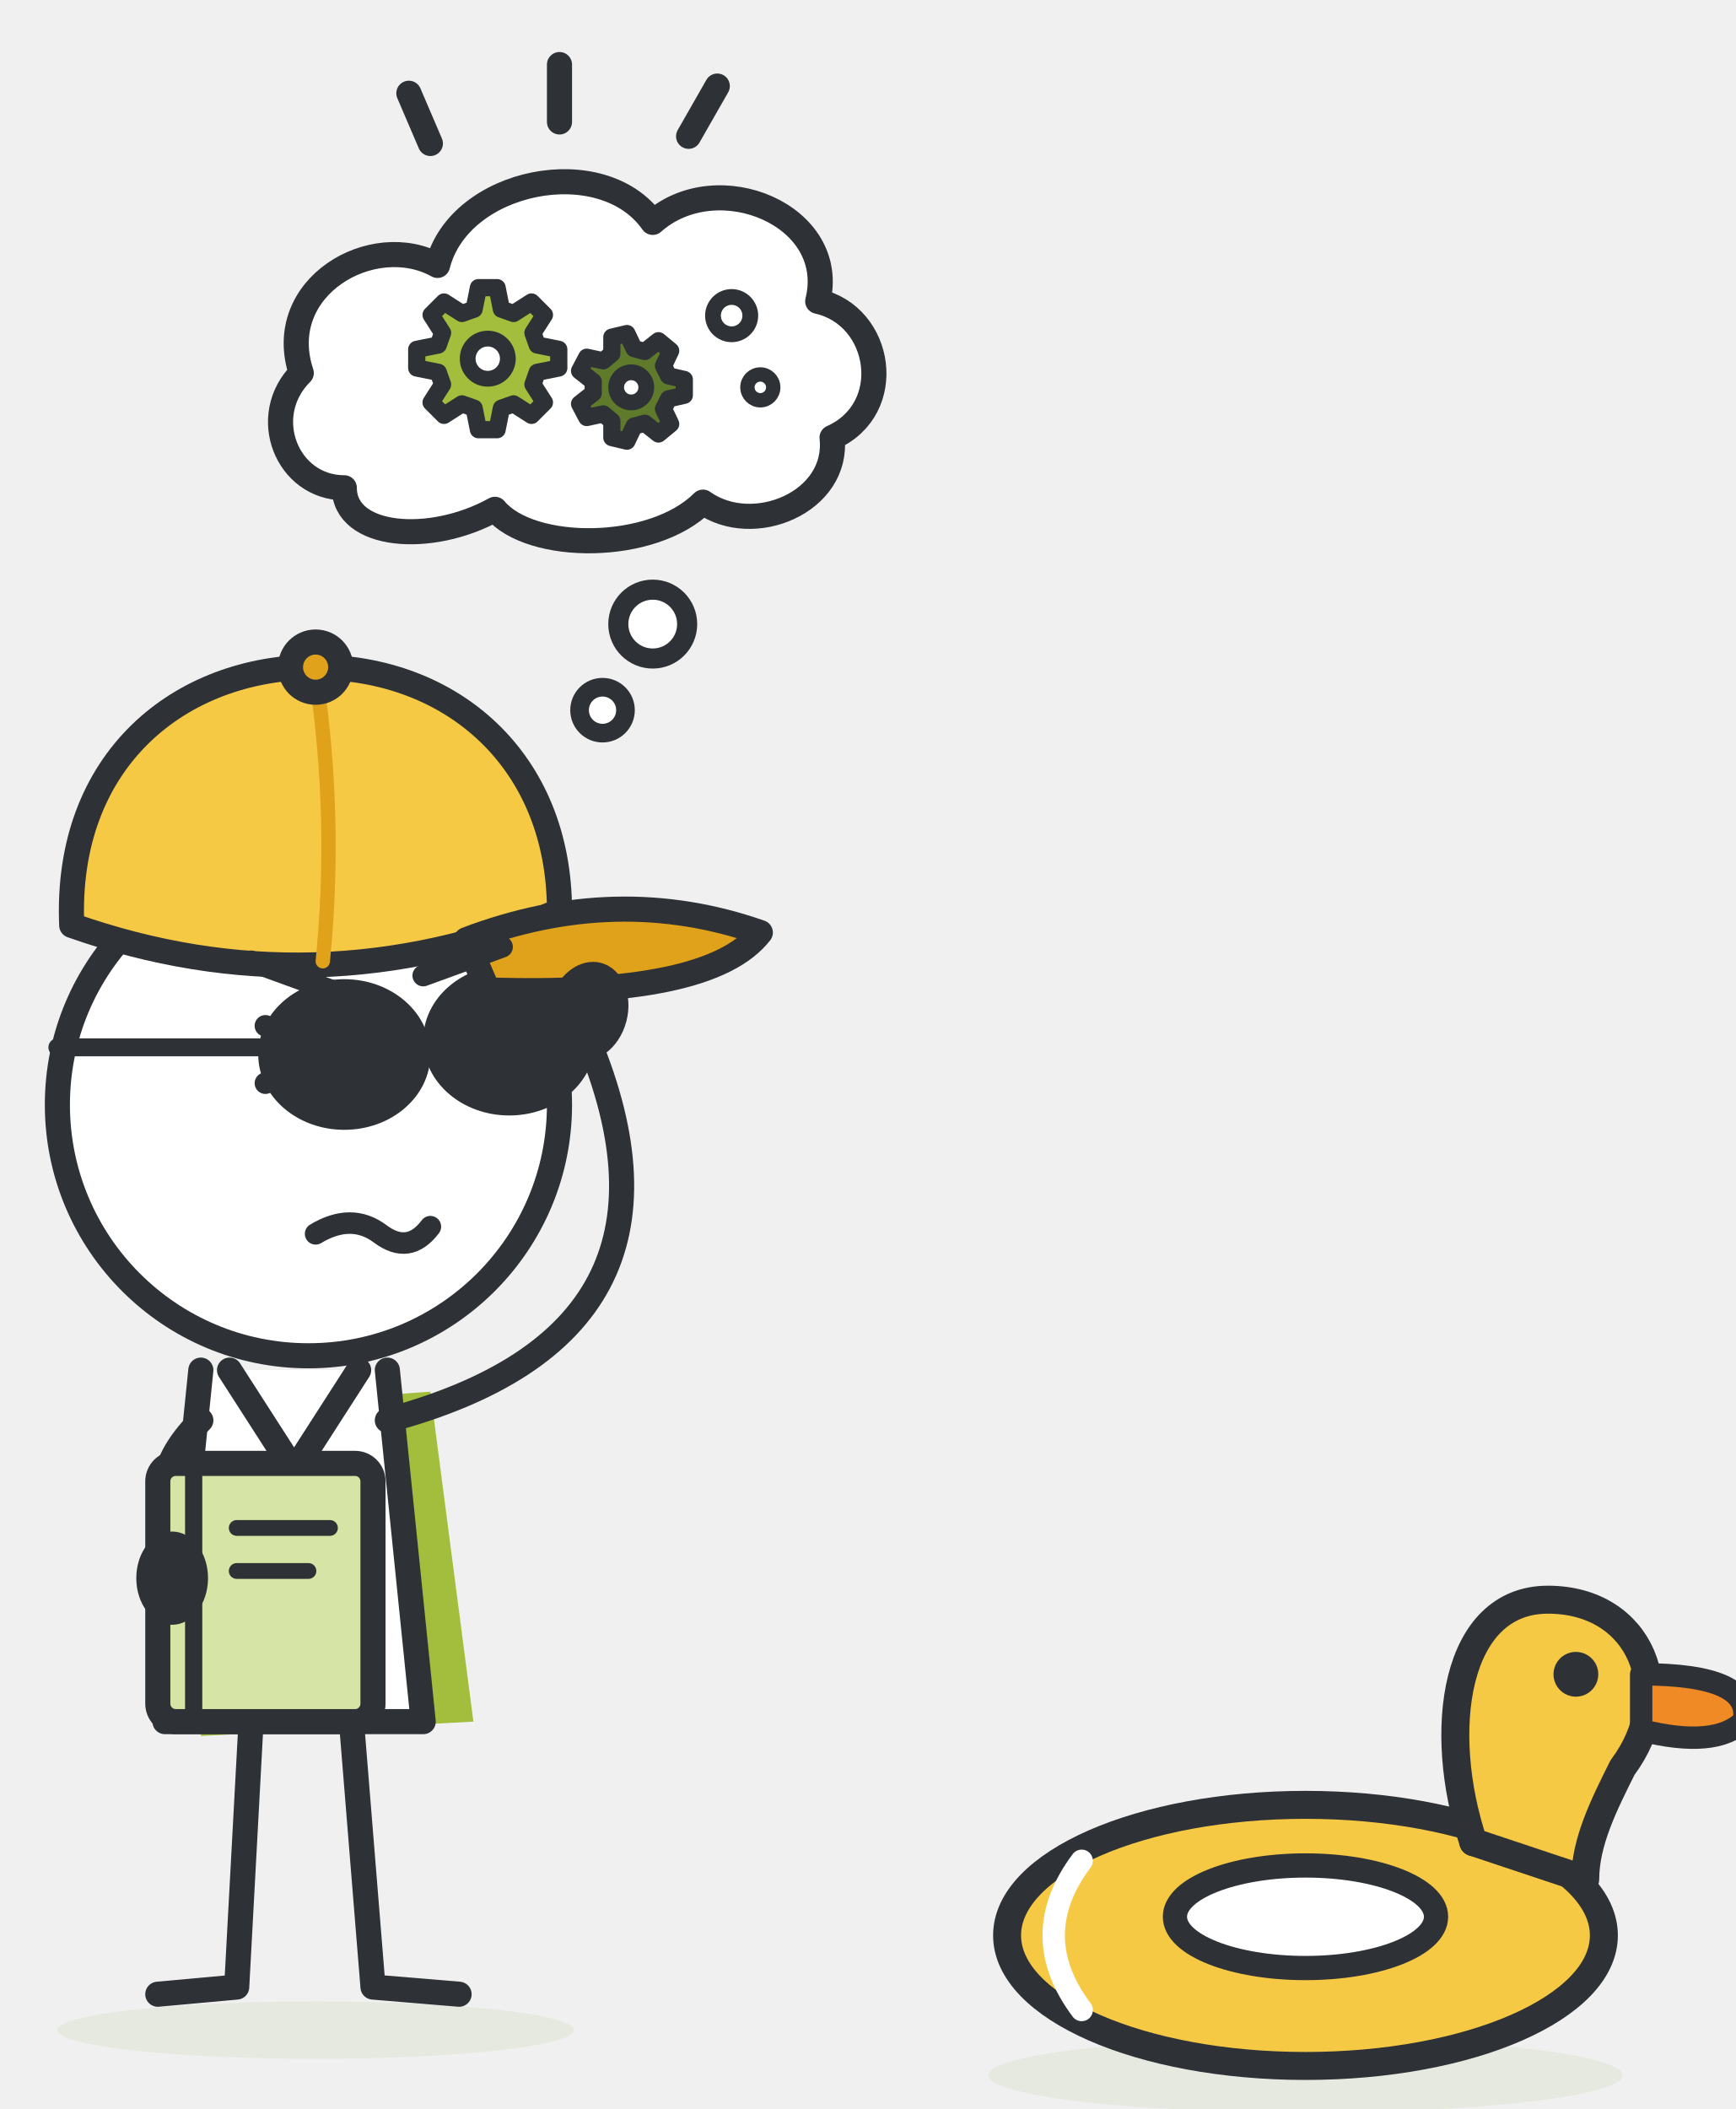
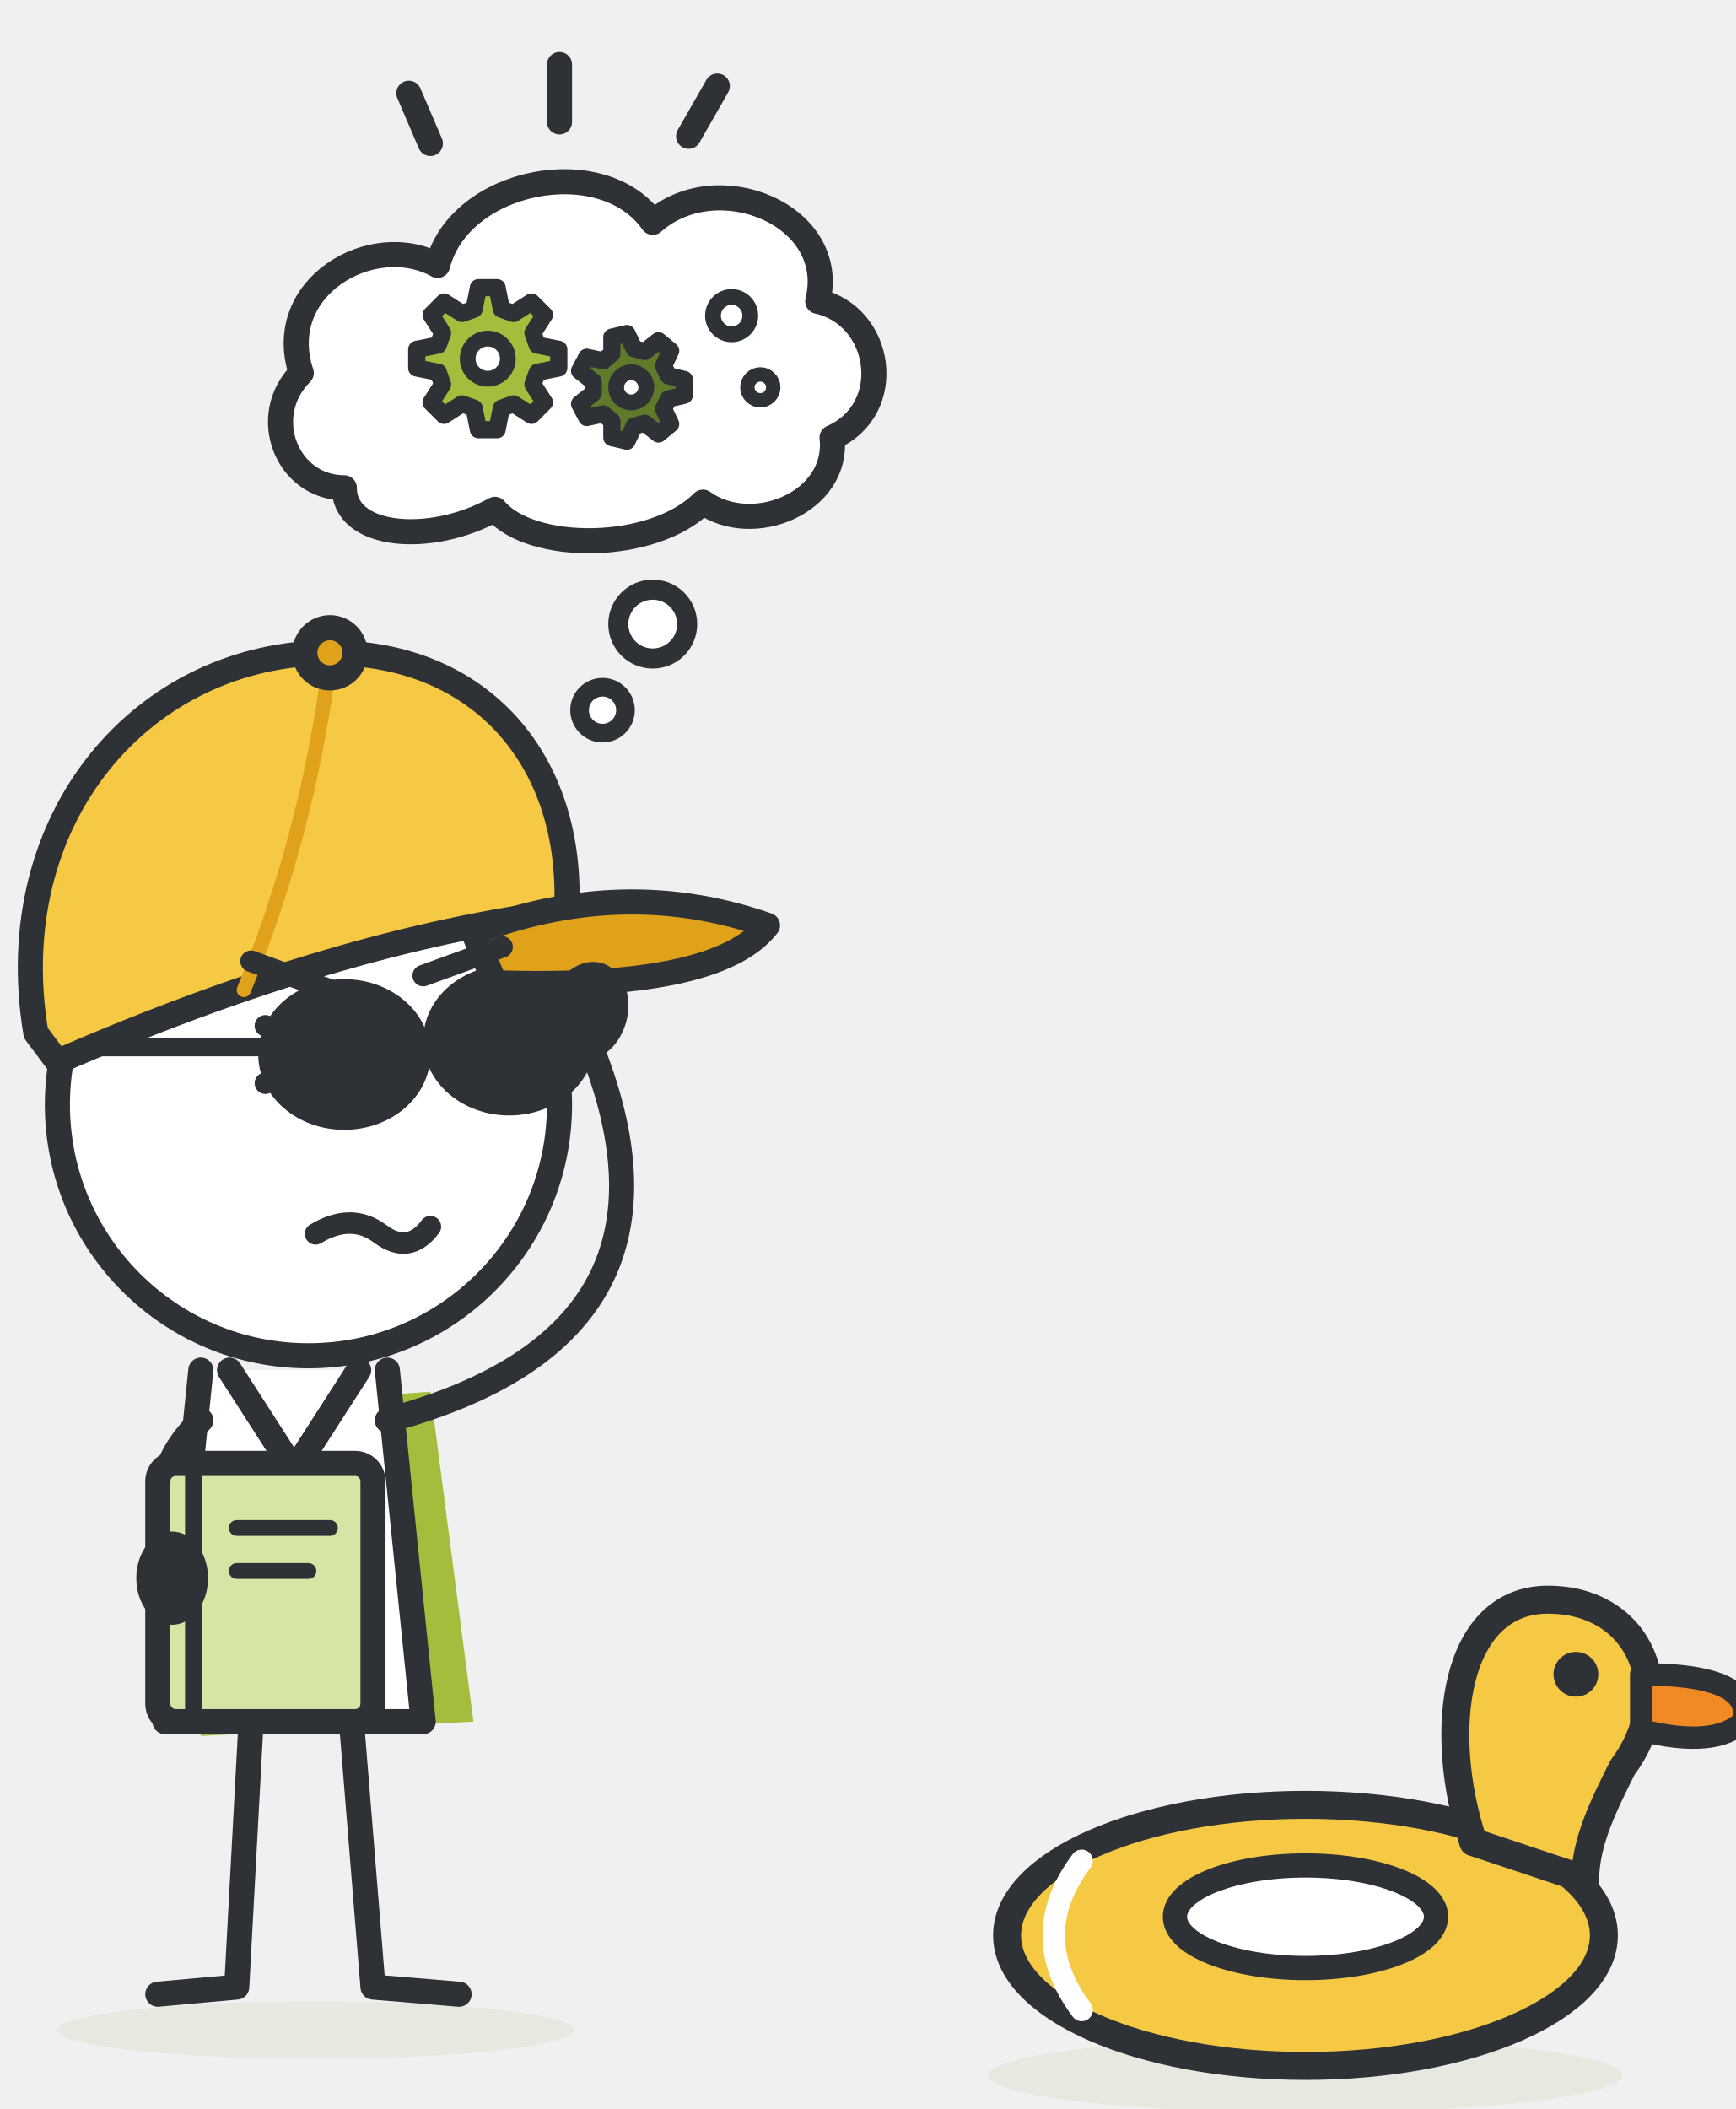
<svg xmlns="http://www.w3.org/2000/svg" aria-hidden="true" focusable="false" viewBox="52 -82 242 294" fill="none" stroke="#2E3236" stroke-width="3.5" stroke-linecap="round" stroke-linejoin="round">
  <ellipse cx="96" cy="201" rx="36" ry="4" fill="#E6E9DF" stroke="none" />
  <path d="M84 114 L112 112 L118 158 L80 160 Z" fill="#A3BE3C" stroke="none" />
  <path d="M87 158 L85 195 L74 196" />
  <path d="M101 158 L104 195 L116 196" />
  <path d="M80 109 L75 158 L111 158 L106 109" fill="#FFFFFF" />
  <path d="M84 109 L93 123 L102 109" />
  <path d="M93 123 L93 157" />
  <path d="M80 116 Q70 126 80 134" />
  <path d="M106 116 Q151 104 134 63" />
  <circle cx="95" cy="72" r="35" fill="#FFFFFF" />
  <path d="M60 64 L88 64" stroke-width="2.5" />
  <ellipse cx="100" cy="65" rx="10.5" ry="9" fill="#2E3236" stroke-width="3" />
  <ellipse cx="123" cy="63" rx="10.5" ry="9" fill="#2E3236" stroke-width="3" />
  <path d="M110 64 Q112 61.5 114 63" stroke-width="2.5" />
-   <path d="M62 47 C61 24 77 11 96 11 C115 11 130 24 130 45 Q96 59 62 47 Z" fill="#F6C945" />
-   <path d="M117 49 Q138 41 158 48 Q151 57 120 56 Z" fill="#E0A21B" />
-   <path d="M96 12 Q99 32 97 52" stroke="#E0A21B" stroke-width="2" fill="none" />
-   <circle cx="96" cy="11" r="3.5" fill="#E0A21B" />
+   <path d="M57 62 C52 32 72 9 98 9 C119 9 132 24 131 45 Q99 49 60 66 Z" fill="#F6C945" />
+   <path d="M118 48 Q139 40 159 47 Q152 56 121 55 Z" fill="#E0A21B" />
+   <path d="M98 10 Q95 34 86 56" stroke="#E0A21B" stroke-width="2" fill="none" />
+   <circle cx="98" cy="9" r="3.5" fill="#E0A21B" />
  <path d="M89 61 L97 65 L89 69" stroke-width="3" />
  <path d="M120 59 L112 63 L120 67" stroke-width="3" />
  <path d="M87 52 L98 56" stroke-width="3" />
  <path d="M111 54 L122 50" stroke-width="3" />
  <path d="M96 90 Q101 87 105 90 Q109 93 112 89" stroke-width="3" />
  <ellipse cx="134" cy="59" rx="5.5" ry="7" fill="#2E3236" stroke="none" transform="rotate(15 134 59)" />
  <rect x="74" y="122" width="30" height="36" rx="2.5" fill="#D6E4A6" />
  <path d="M79 122 L79 158" stroke-width="2.4" />
  <path d="M85 131 L98 131" stroke-width="2.2" />
  <path d="M85 137 L95 137" stroke-width="2.2" />
  <ellipse cx="76" cy="138" rx="5" ry="6.5" fill="#2E3236" stroke="none" />
  <g transform="translate(16 -16)">
    <circle cx="120" cy="33" r="3.2" fill="#FFFFFF" stroke-width="2.6" />
    <circle cx="127" cy="21" r="4.8" fill="#FFFFFF" stroke-width="2.8" />
    <path d="M84 2 C76 2 72 -8 78 -14 C74 -26 88 -34 97 -29 C100 -41 120 -45 127 -35 C136 -43 153 -36 150 -24 C159 -22 161 -9 152 -5 C153 4 141 9 134 4 C127 11 110 11 105 5 C96 10 84 9 84 2 Z" fill="#FFFFFF" />
    <g class="engrenage">
      <path d="M113.9 -17.3 L113.9 -14.7 L110.9 -14.1 L110.3 -12.4 L111.9 -9.9 L110.1 -8.1 L107.6 -9.7 L105.9 -9.1 L105.3 -6.1 L102.7 -6.1 L102.1 -9.1 L100.4 -9.7 L97.9 -8.1 L96.1 -9.9 L97.7 -12.4 L97.1 -14.1 L94.1 -14.7 L94.1 -17.3 L97.1 -17.9 L97.7 -19.6 L96.1 -22.1 L97.9 -23.9 L100.4 -22.3 L102.1 -22.9 L102.7 -25.9 L105.3 -25.9 L105.9 -22.9 L107.6 -22.3 L110.1 -23.9 L111.9 -22.1 L110.3 -19.6 L110.9 -17.9 Z" fill="#A3BE3C" stroke="#2E3236" stroke-width="2.4" />
      <circle cx="104" cy="-16" r="2.8" fill="#FFFFFF" stroke="#2E3236" stroke-width="2.2" />
    </g>
    <g class="engrenage engrenage-inverse">
      <path d="M131.4 -13.1 L131.4 -10.9 L129.2 -10.4 L128.5 -9.0 L129.5 -6.9 L127.8 -5.5 L125.9 -7.0 L124.4 -6.6 L123.4 -4.5 L121.3 -5.0 L121.3 -7.3 L120.1 -8.3 L117.8 -7.8 L116.8 -9.7 L118.7 -11.2 L118.7 -12.8 L116.8 -14.3 L117.8 -16.2 L120.1 -15.7 L121.3 -16.7 L121.3 -19.0 L123.4 -19.5 L124.4 -17.4 L125.9 -17.0 L127.8 -18.5 L129.5 -17.1 L128.5 -15.0 L129.2 -13.6 Z" fill="#5F7A2B" stroke="#2E3236" stroke-width="2.4" />
      <circle cx="124" cy="-12" r="2.1" fill="#FFFFFF" stroke="#2E3236" stroke-width="2.2" />
    </g>
    <circle cx="138" cy="-22" r="2.6" fill="#FFFFFF" stroke-width="2.2" />
    <circle cx="142" cy="-12" r="1.8" fill="#FFFFFF" stroke-width="2" />
    <g class="vapeur">
      <path d="M96 -46 L93 -53" />
      <path d="M114 -49 L114 -57" />
      <path d="M132 -47 L136 -54" />
    </g>
  </g>
  <g class="bouee" transform="translate(234 206) scale(1.3) translate(-234 -206)">
    <ellipse cx="234" cy="207" rx="34" ry="4" fill="#E6E9DF" stroke="none" />
    <ellipse cx="234" cy="192" rx="32" ry="14" fill="#F6C945" stroke="#2E3236" stroke-width="3" />
    <ellipse cx="234" cy="190" rx="14" ry="5.5" fill="#FFFFFF" stroke="#2E3236" stroke-width="2.6" />
    <path d="M210 184 Q204 192 210 200" stroke="#FFFFFF" stroke-width="2.4" fill="none" />
    <path d="M252 182 C250 170 254 162 260 160" stroke="#2E3236" stroke-width="3" fill="none" />
    <path d="M252 182 C248 170 250 156 260 156 C270 156 274 166 268 174 C266 178 264 182 264 186 Z" fill="#F6C945" stroke="#2E3236" stroke-width="3" />
    <path d="M270 164 Q282 164 281 169 Q278 172 270 170 Z" fill="#F08A24" stroke="#2E3236" stroke-width="2.4" />
    <circle cx="263" cy="164" r="2.4" fill="#2E3236" stroke="none" />
  </g>
</svg>
